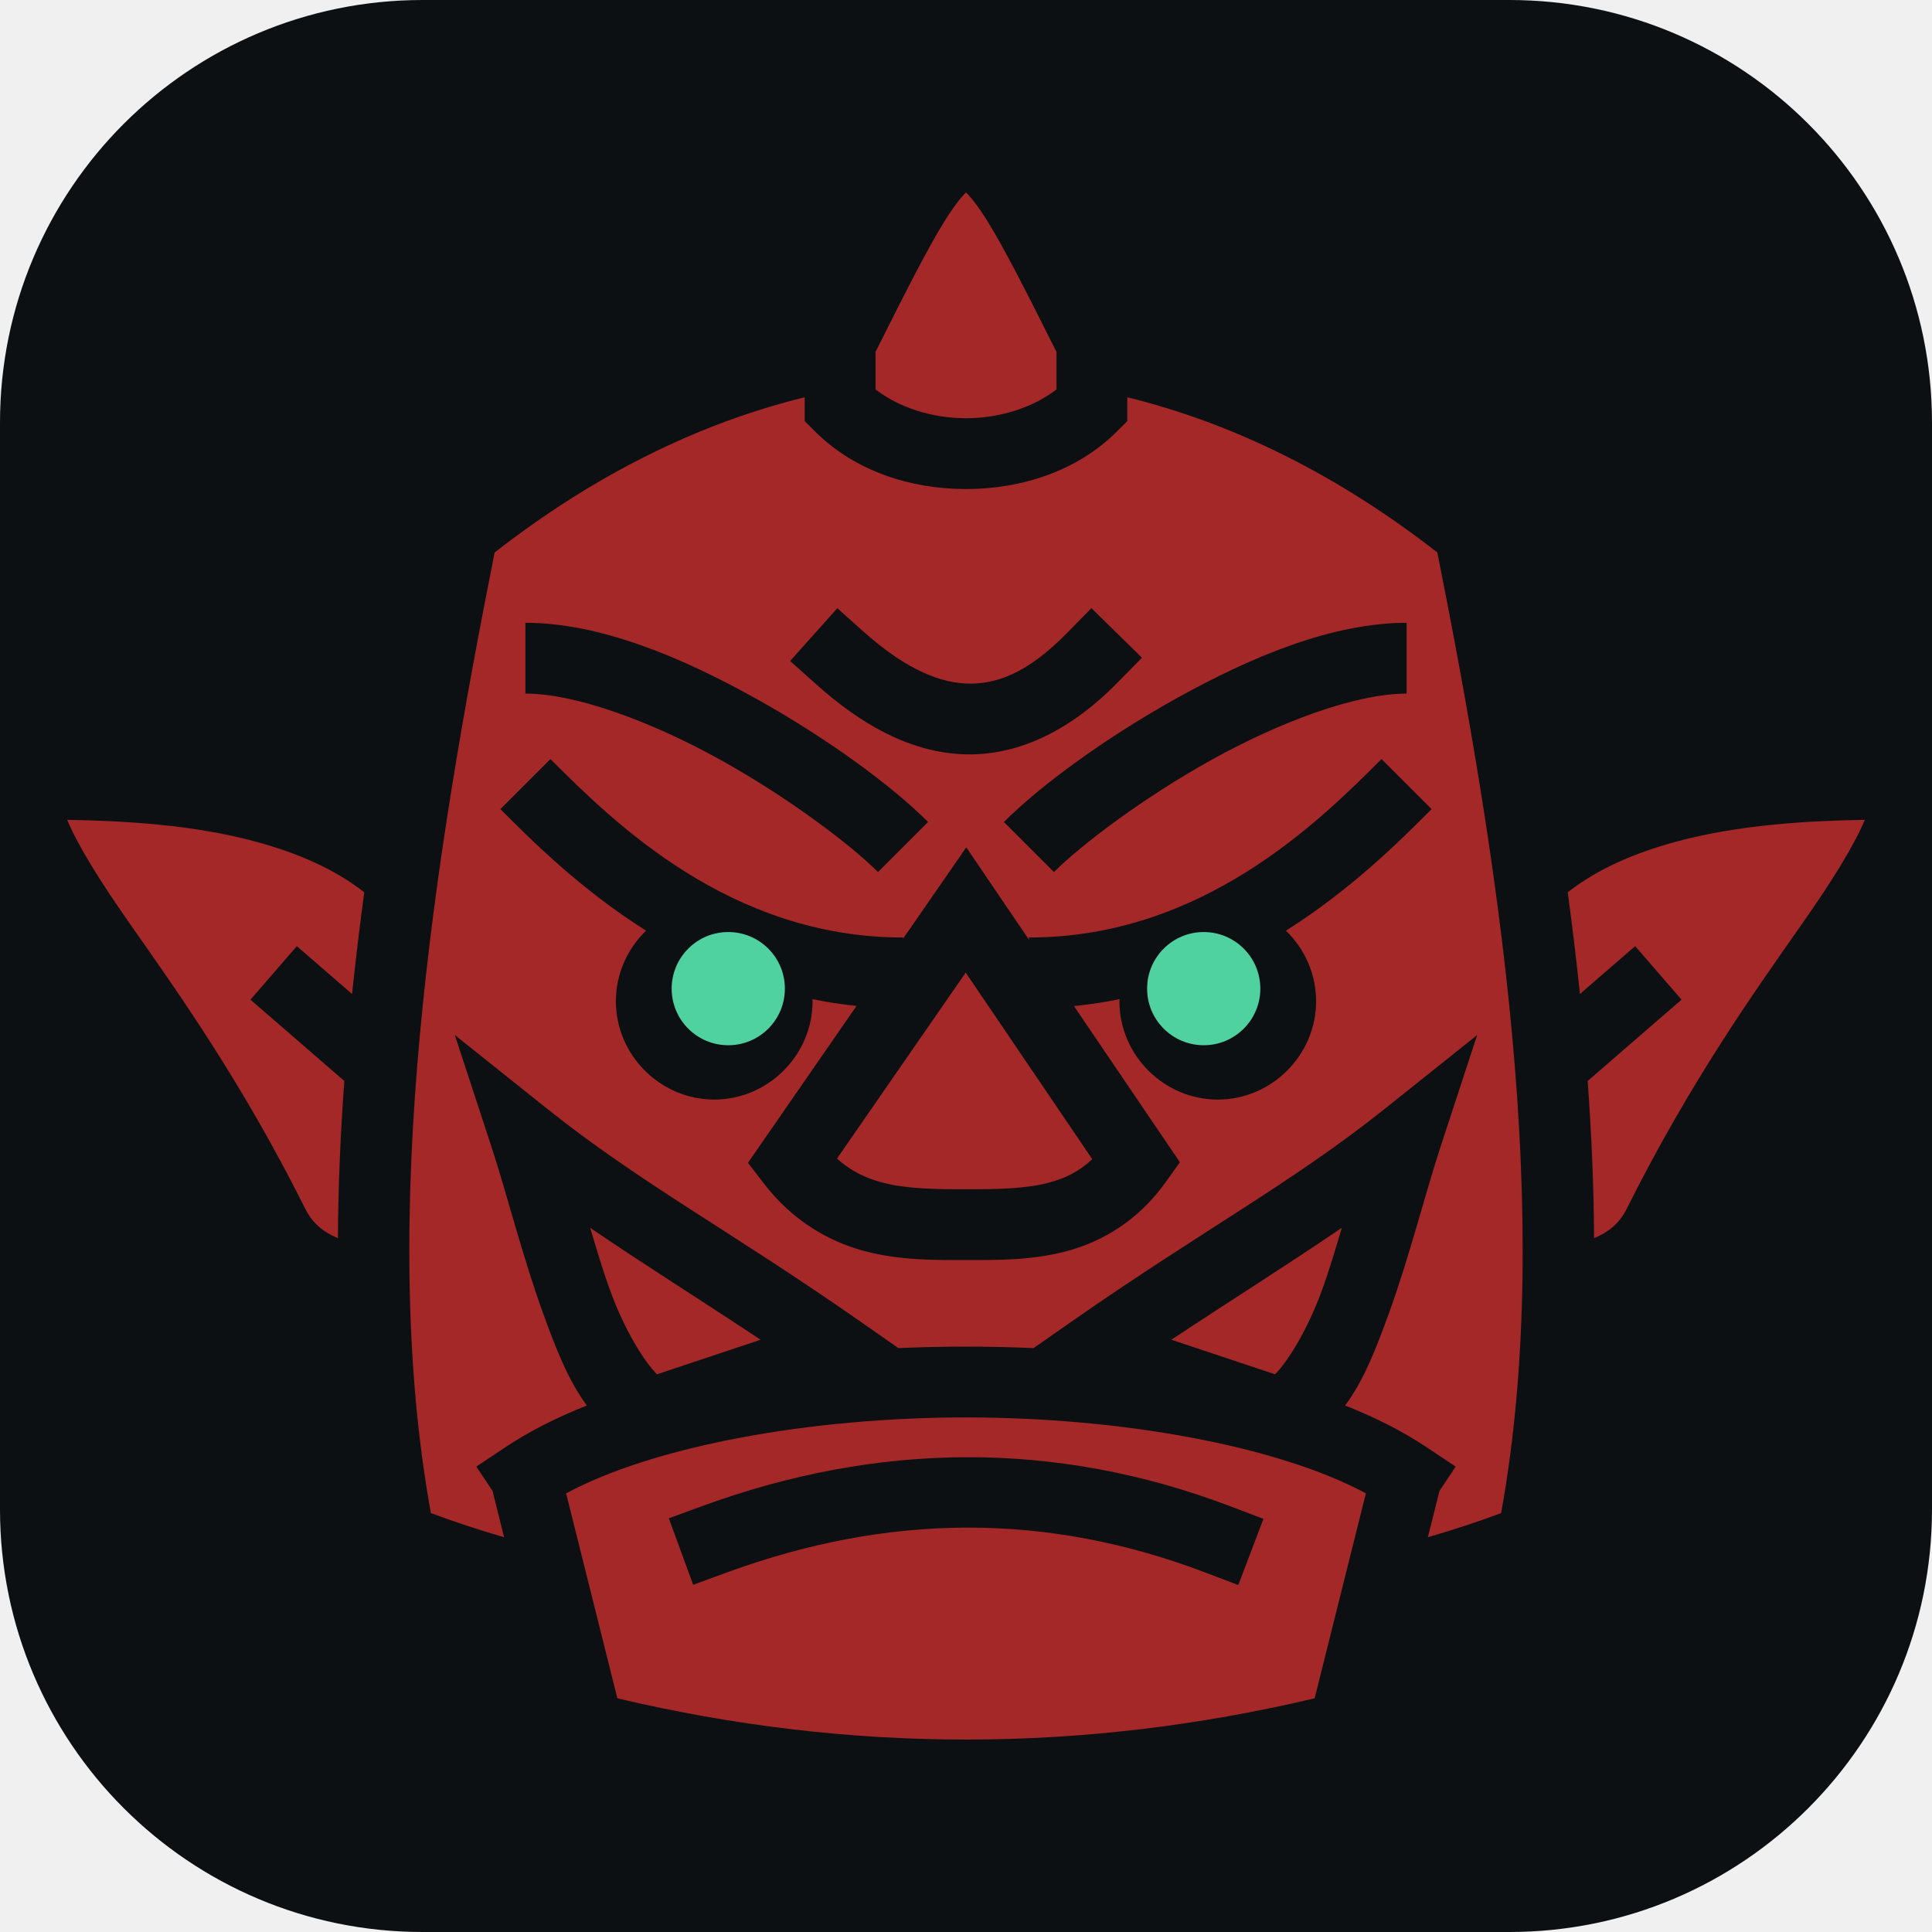
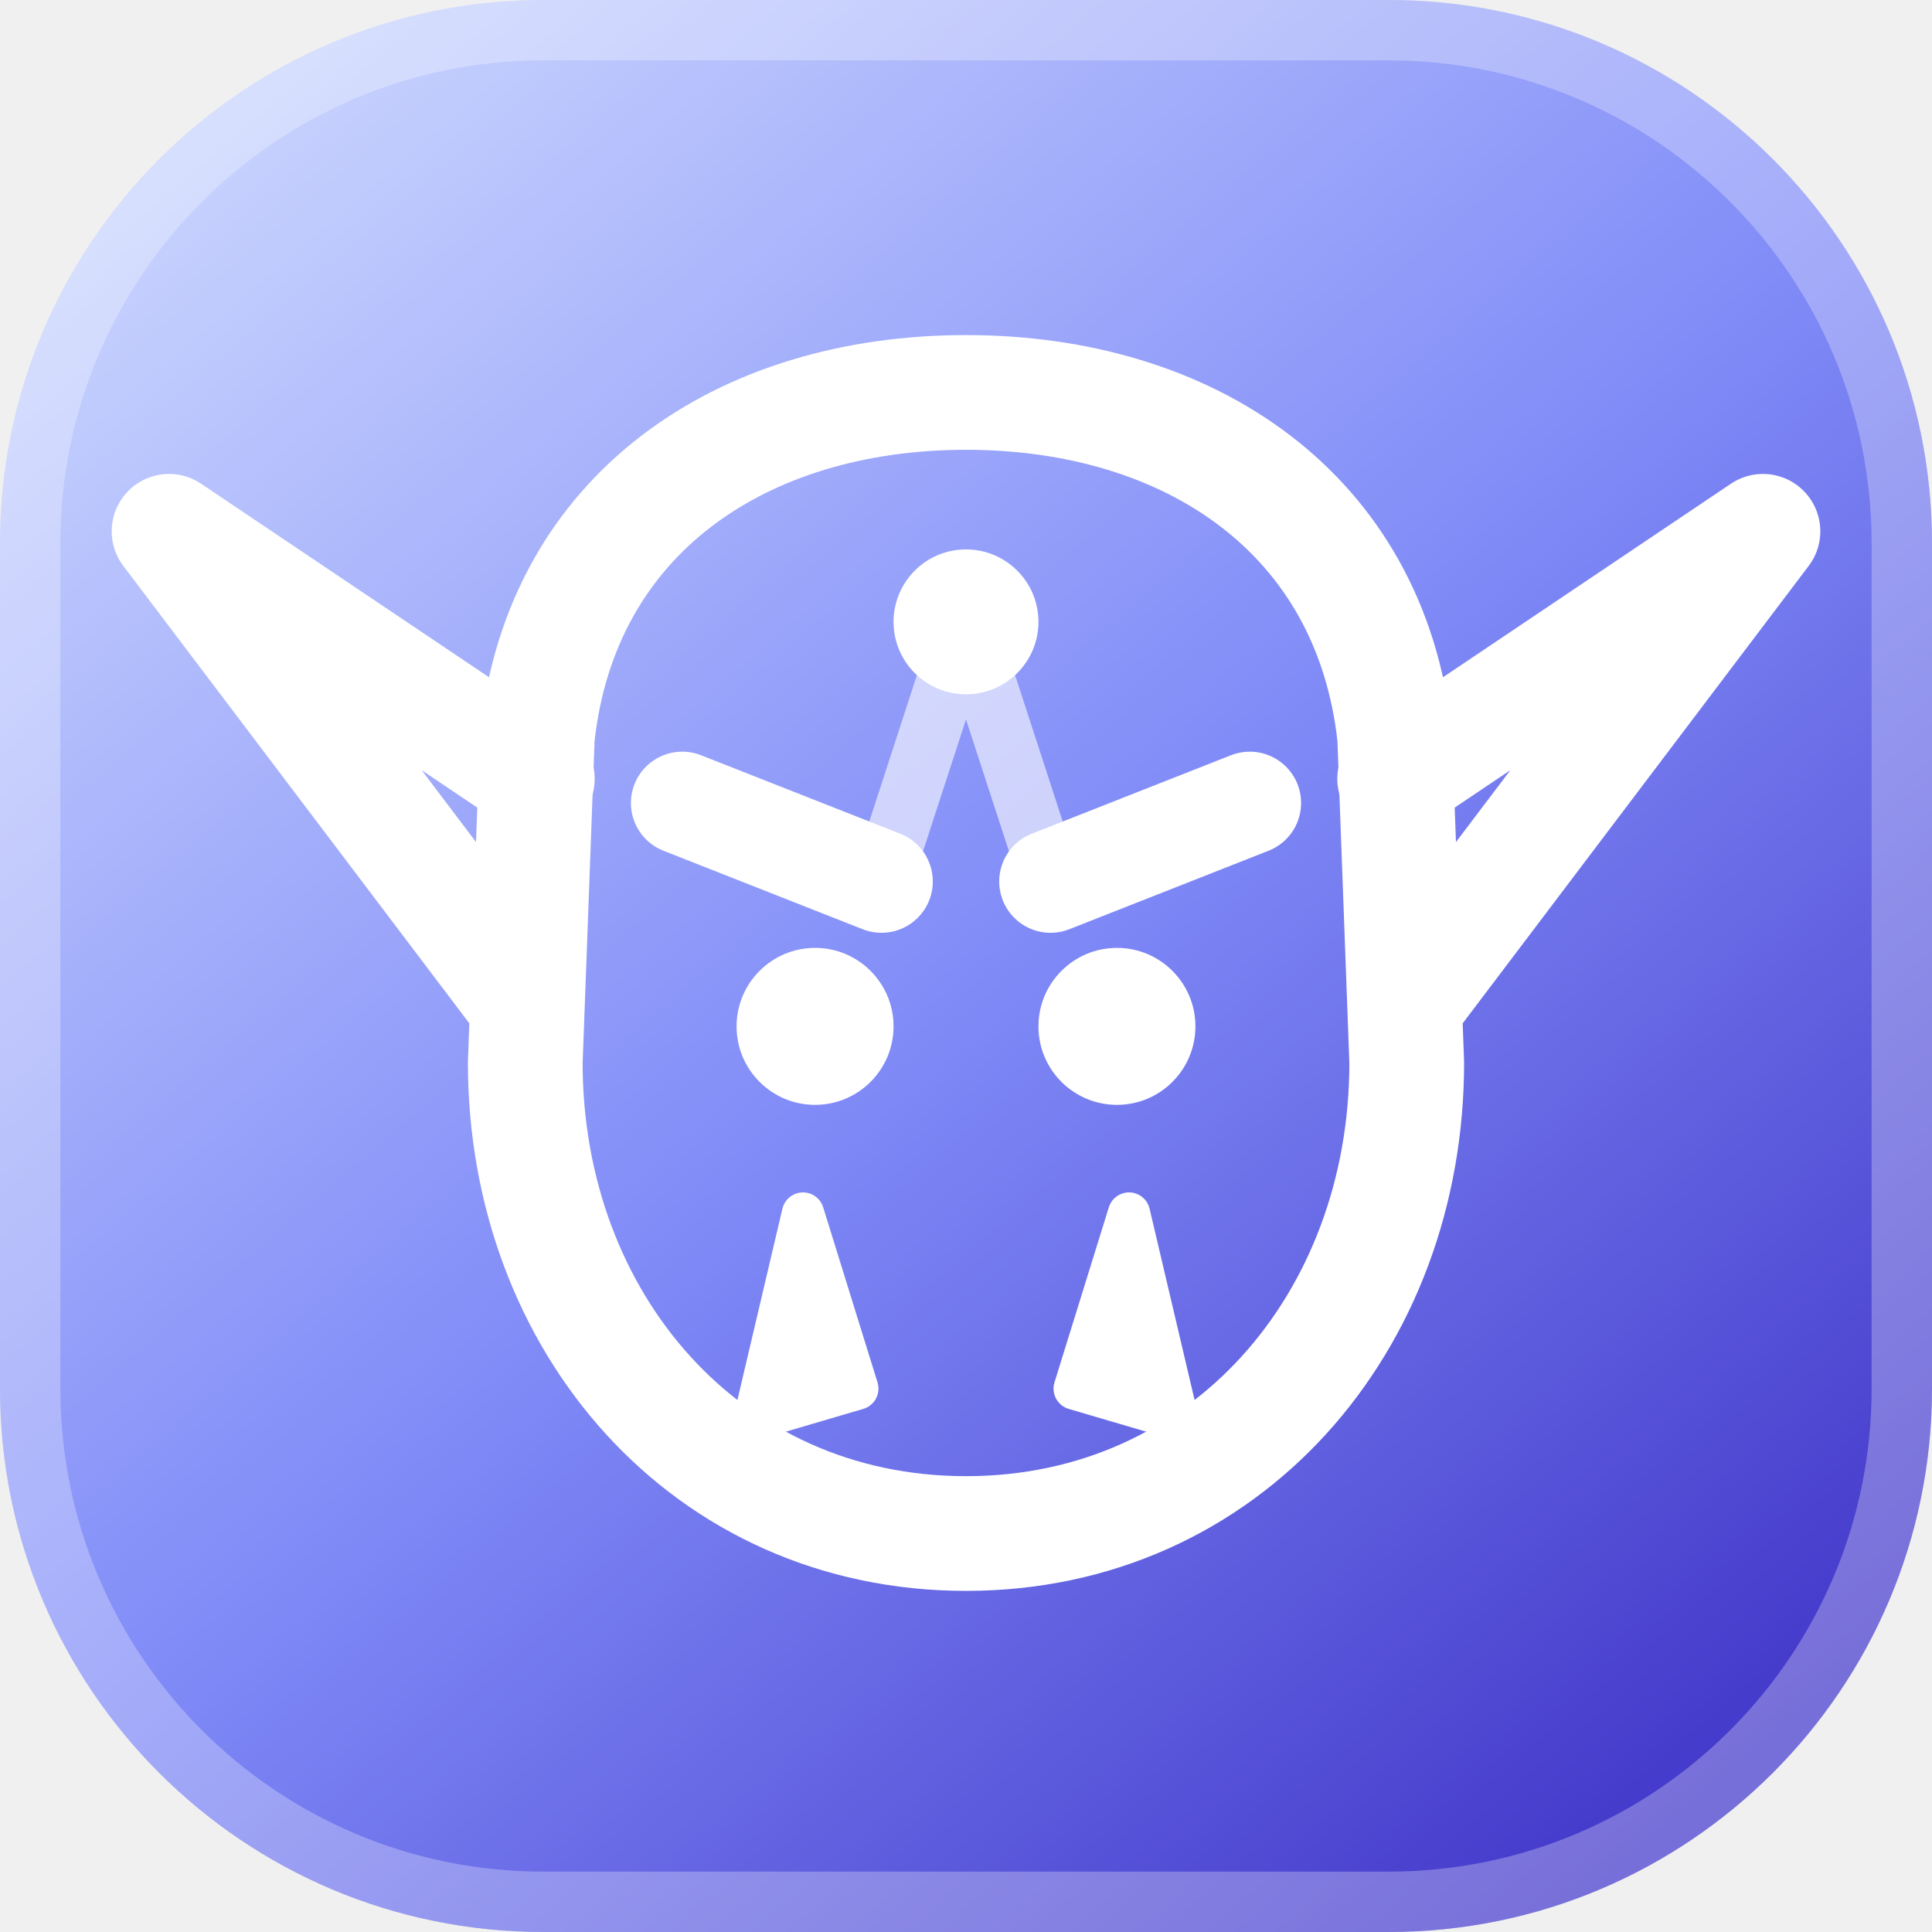
- <svg xmlns="http://www.w3.org/2000/svg" width="512" height="512" viewBox="0 0 512 512" fill="none" role="img" aria-label="mini-ork">
-   <rect width="512" height="512" rx="112" fill="#0D1012" />
-   <path fill="#A52828" d="M256 51c-1.216 1.157-3.235 3.694-5.595 7.47-4.552 7.283-10.594 19.233-18.383 34.8v9.94c6.19 4.752 14.906 7.626 23.978 7.626 9.072 0 17.787-2.874 23.978-7.627v-9.94c-7.79-15.567-13.83-27.517-18.383-34.8-2.36-3.776-4.38-6.313-5.595-7.47zm-42.743 54.286c-28.17 6.895-55.87 20.62-82.175 41.132-16.04 80.706-31.2 175.83-16.89 254.565 6.188 2.322 12.687 4.44 19.403 6.398l-3.062-12.257-4.305-6.455 7.807-5.204c6.304-4.203 13.54-7.85 21.487-10.99-5.028-6.777-8.326-15.44-11.545-24.286-5.46-15.013-9.66-31.84-13.654-44.028l-9.792-29.87 24.565 19.616c24.47 19.543 49.132 32.704 82.918 56.314l10.07 7.037c5.944-.26 11.928-.39 17.917-.39 5.99 0 11.973.13 17.916.39l10.07-7.037c33.787-23.61 58.45-36.77 82.92-56.314l24.563-19.616-9.793 29.87c-3.995 12.19-8.193 29.015-13.654 44.028-3.22 8.847-6.517 17.51-11.545 24.287 7.948 3.138 15.183 6.786 21.487 10.99l7.807 5.203-4.305 6.455-3.062 12.258c6.716-1.956 13.215-4.075 19.402-6.397 14.31-78.736-.85-173.86-16.89-254.565-26.305-20.51-54.004-34.237-82.174-41.132v6.31l-2.75 2.746c-10.55 10.552-25.398 15.26-39.993 15.26-14.595 0-29.442-4.708-39.994-15.26l-2.75-2.746v-6.31zm75.98 55.876l13.39 13.145-6.572 6.695c-12.91 13.147-27.168 19.604-41.277 18.865-14.108-.74-26.793-8.077-38.39-18.442l-6.995-6.253 12.504-13.99 6.996 6.25c9.774 8.735 18.788 13.273 26.867 13.696 8.08.423 16.495-2.67 26.905-13.272l6.573-6.694zm-149.998 3.885c19.807 0 41.364 9.12 60.852 19.946 19.487 10.826 36.416 23.397 45.862 32.843l-13.268 13.267c-7.234-7.234-23.665-19.683-41.708-29.707-18.043-10.024-38.186-17.584-51.74-17.584v-18.765zm233.52 0v18.765c-13.552 0-33.695 7.56-51.738 17.584-18.043 10.024-34.474 22.473-41.708 29.707l-13.268-13.267c9.446-9.446 26.375-22.017 45.862-32.843 19.488-10.827 41.045-19.946 60.853-19.946zm-226.887 36.11c16.68 16.68 47.577 47.29 93.447 47.29v.316l16.757-24.214 16.603 24.475v-.578c45.87 0 76.767-30.61 93.447-47.29l13.268 13.266c-8.234 8.233-21.14 21.197-38.61 32.218 4.916 4.755 7.998 11.397 7.998 18.697 0 14.283-11.78 26.063-26.063 26.063-14.282 0-26.062-11.78-26.062-26.063 0-.183.01-.364.014-.546-3.9.798-7.922 1.415-12.06 1.828l28.074 41.386-3.79 5.315c-7.152 10.026-16.657 15.68-26.033 18.204-9.376 2.525-18.523 2.41-26.863 2.41s-17.496.107-26.944-2.4-19.065-8.05-26.67-17.95l-4.17-5.425 28.773-41.58c-4-.41-7.887-1.017-11.662-1.79.004.183.014.364.014.547 0 14.283-11.78 26.063-26.062 26.063-14.283 0-26.063-11.78-26.063-26.063 0-7.3 3.082-13.942 7.998-18.696-17.47-11.02-30.376-23.984-38.61-32.217l13.268-13.267zm-128.076 16.11c2.95 6.932 8.367 15.73 16.54 27.413 12.455 17.8 29.556 41.635 46.575 75.674 1.848 3.697 4.587 6.08 8.64 7.774.07-13.807.677-27.726 1.7-41.656l-24.876-21.55 12.286-14.184 14.638 12.68c.938-9.016 2.026-18.007 3.23-26.948-7.94-6.23-17.723-10.416-28.564-13.373-16.628-4.535-34.943-5.58-50.17-5.83zm476.406 0c-15.226.25-33.54 1.295-50.17 5.83-10.84 2.957-20.623 7.142-28.562 13.373 1.204 8.94 2.292 17.932 3.23 26.947l14.638-12.68 12.286 14.185-24.875 21.55c1.02 13.93 1.628 27.848 1.7 41.656 4.05-1.694 6.79-4.077 8.638-7.774 17.02-34.04 34.12-57.873 46.575-75.674 8.173-11.682 13.59-20.48 16.54-27.412zm-238.28 40.48L221.81 307.04c3.74 3.347 7.608 5.175 12.06 6.356 6.265 1.663 13.79 1.772 22.13 1.772s15.874-.117 21.982-1.762c4.345-1.17 8.01-2.94 11.476-6.216l-33.535-49.442zm-66.643.292c-4.142 0-7.298 3.155-7.298 7.297 0 4.14 3.156 7.297 7.298 7.297 4.14 0 7.297-3.156 7.297-7.297 0-4.142-3.156-7.298-7.297-7.298zm133.44 0c-4.14 0-7.297 3.155-7.297 7.297 0 4.14 3.156 7.297 7.297 7.297 4.142 0 7.298-3.156 7.298-7.297 0-4.142-3.156-7.298-7.298-7.298zm-166.322 67.34c1.684 5.604 3.355 11.28 5.214 16.392 4.053 11.14 9.25 19.18 12.498 22.424l27.458-9.153c-16.38-10.857-31.114-20.08-45.17-29.662zm199.204 0c-14.056 9.583-28.79 18.806-45.17 29.663l27.458 9.153c3.247-3.245 8.445-11.283 12.498-22.424 1.86-5.112 3.53-10.788 5.214-16.39zM256 375.634c-41.212 0-82.64 7.558-105.97 20.12l13.58 54.32c61.668 14.57 123.112 14.57 184.78 0l13.58-54.32c-23.33-12.562-64.758-20.12-105.97-20.12zm-.018 10.543c23.4-.08 46.826 4.167 70.074 13.005l8.77 3.334-6.67 17.542-8.77-3.336c-42.466-16.144-84.223-15.572-126.88.04l-8.814 3.226-6.448-17.623 8.81-3.223c23.152-8.473 46.527-12.883 69.928-12.964z" />
-   <circle cx="193" cy="262" r="15" fill="#4FD1A0" />
-   <circle cx="319" cy="262" r="15" fill="#4FD1A0" />
+ <svg xmlns="http://www.w3.org/2000/svg" viewBox="0 0 32 32" width="512" height="512" role="img" aria-label="mini-ork">
+   <defs>
+     <linearGradient id="g" x1="4" y1="2" x2="28" y2="30" gradientUnits="userSpaceOnUse">
+       <stop offset="0" stop-color="#c7d2fe" />
+       <stop offset=".5" stop-color="#818cf8" />
+       <stop offset="1" stop-color="#4338ca" />
+     </linearGradient>
+   </defs>
+   <rect width="32" height="32" rx="9" fill="url(#g)" />
+   <rect x=".5" y=".5" width="31" height="31" rx="8.5" fill="none" stroke="#ffffff" stroke-opacity=".28" />
+   <path d="M8.9 12.2C9.3 8.5 12.3 6.5 16 6.5S22.7 8.5 23.1 12.2L23.3 17.6C23.3 21.9 20.3 25.4 16 25.4S8.7 21.9 8.7 17.6Z" fill="none" stroke="#ffffff" stroke-width="1.9" stroke-linejoin="round" />
+   <path d="M8.9 12.9L2.8 8.8L8.7 16.6M23.1 12.9L29.2 8.8L23.3 16.6" fill="none" stroke="#ffffff" stroke-width="1.9" stroke-linejoin="round" stroke-linecap="round" />
+   <path d="M11.3 13.3L14.6 14.6M20.7 13.3L17.4 14.6" stroke="#ffffff" stroke-width="1.7" stroke-linecap="round" />
+   <path d="M16 10.3L14.6 14.6M16 10.3L17.4 14.6" stroke="#ffffff" stroke-opacity=".6" stroke-width="1" stroke-linecap="round" />
+   <circle cx="16" cy="10.3" r="1.2" fill="#ffffff" />
+   <circle cx="13.5" cy="17" r="1.3" fill="#ffffff" />
+   <circle cx="18.5" cy="17" r="1.3" fill="#ffffff" />
+   <path d="M12.5 23.5L13.3 20.1L14.2 23ZM17.8 23L18.7 20.1L19.5 23.5Z" fill="#ffffff" stroke="#ffffff" stroke-width=".7" stroke-linejoin="round" />
</svg>
